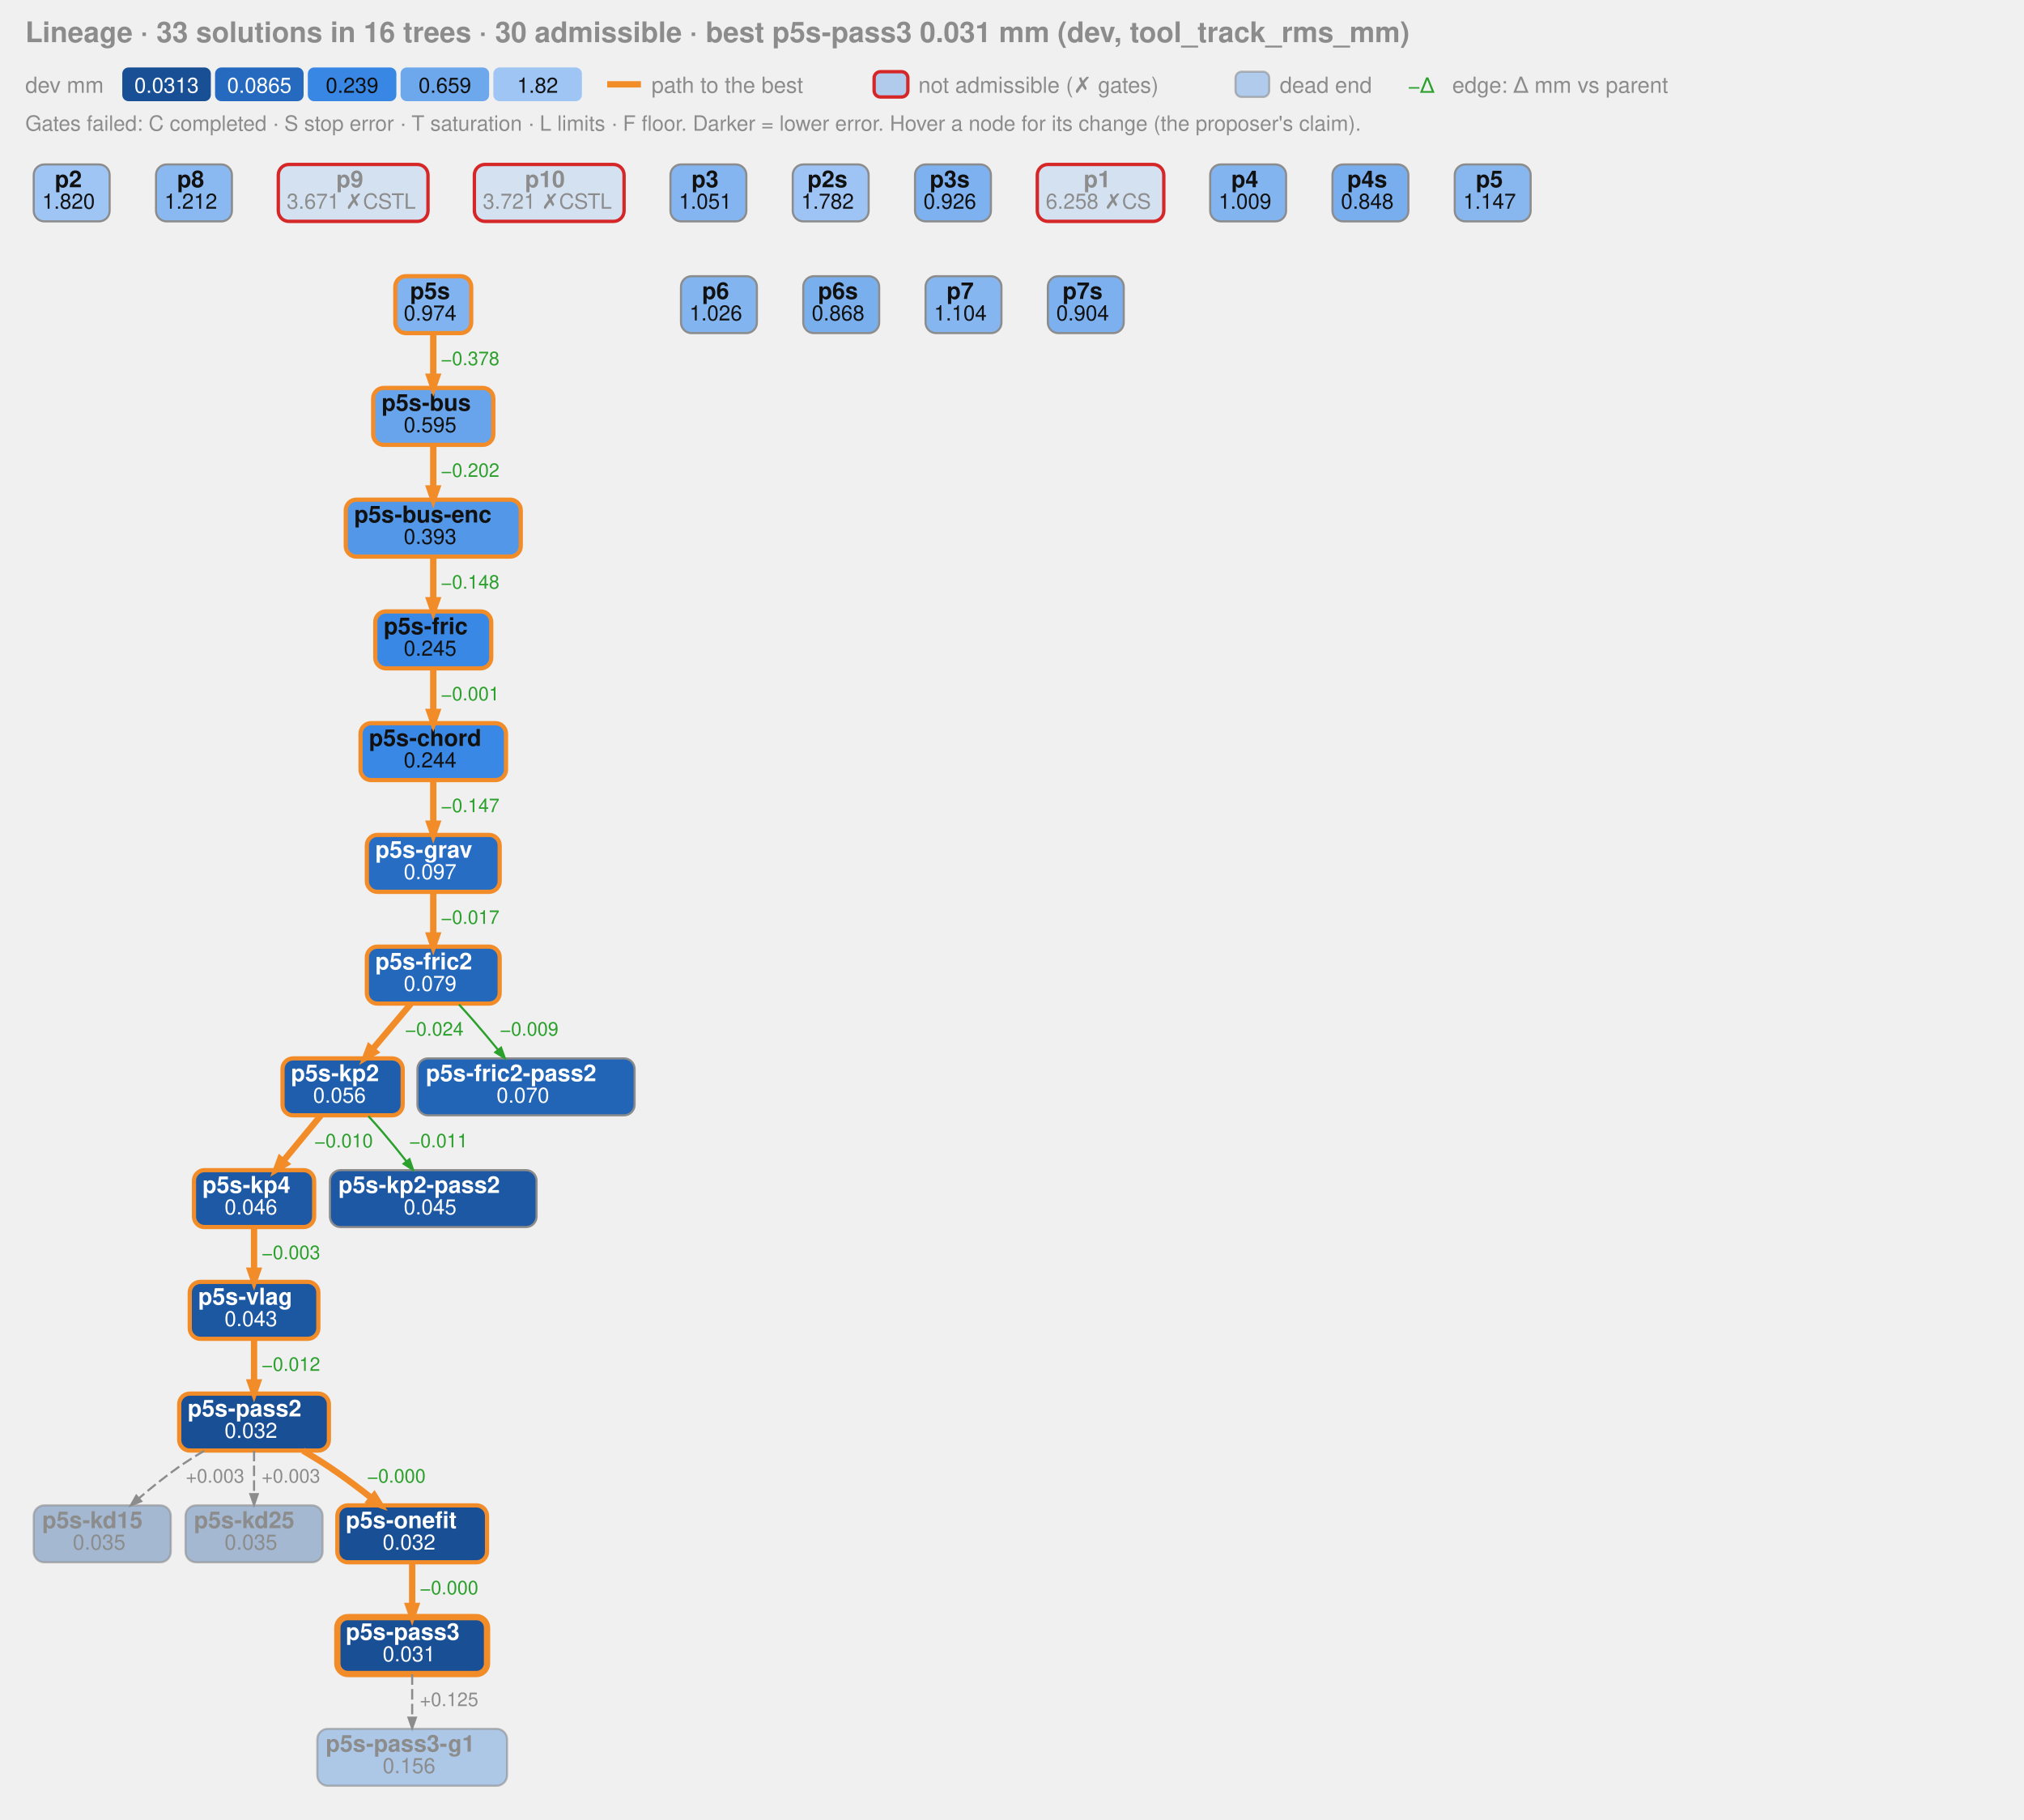
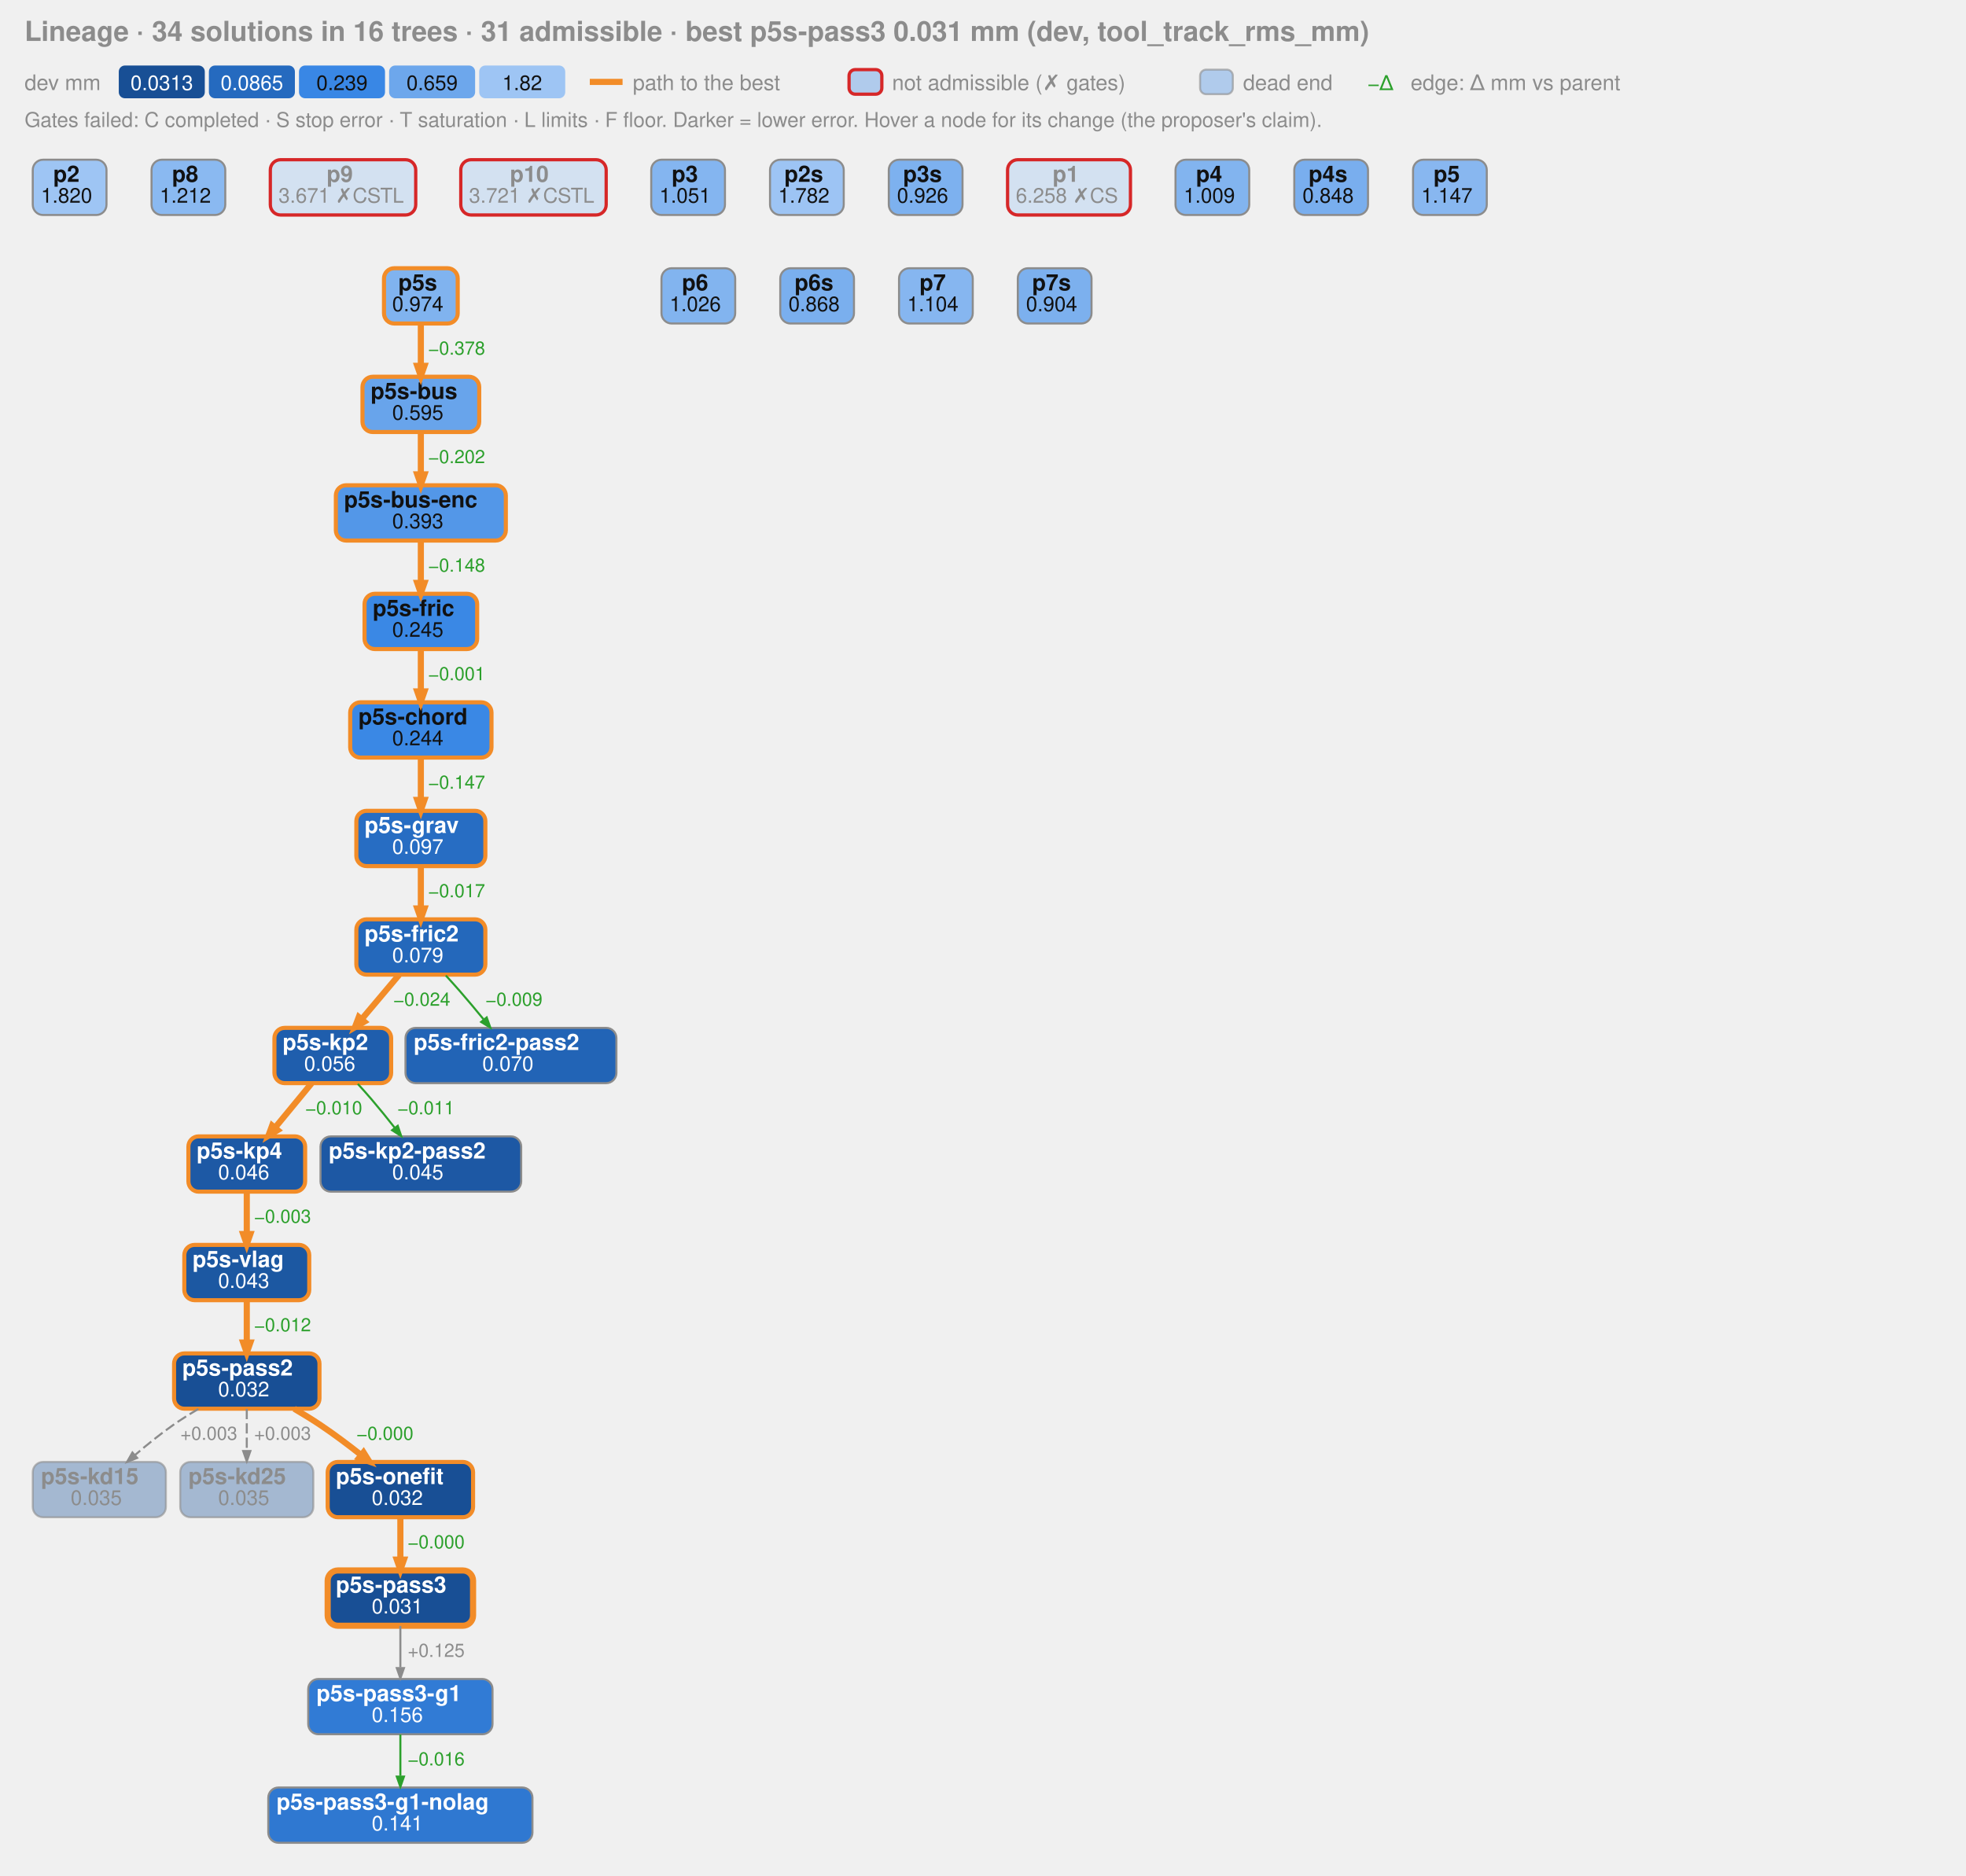
- <svg xmlns="http://www.w3.org/2000/svg" xmlns:xlink="http://www.w3.org/1999/xlink" width="960" height="863" viewBox="0 0 960 863" font-family="Helvetica, Arial, 'Liberation Sans', 'Nimbus Sans', sans-serif" font-size="11" fill="#8c8c8c" role="img" aria-label="Lineage · 33 solutions in 16 trees · 30 admissible · best p5s-pass3 0.031 mm (dev, tool_track_rms_mm)">
-   <text x="12.0" y="20.0" font-size="13.5" font-weight="600">Lineage · 33 solutions in 16 trees · 30 admissible · best p5s-pass3 0.031 mm (dev, tool_track_rms_mm)</text>
+ <svg xmlns="http://www.w3.org/2000/svg" xmlns:xlink="http://www.w3.org/1999/xlink" width="960" height="916" viewBox="0 0 960 916" font-family="Helvetica, Arial, 'Liberation Sans', 'Nimbus Sans', sans-serif" font-size="11" fill="#8c8c8c" role="img" aria-label="Lineage · 34 solutions in 16 trees · 31 admissible · best p5s-pass3 0.031 mm (dev, tool_track_rms_mm)">
+   <text x="12.0" y="20.0" font-size="13.5" font-weight="600">Lineage · 34 solutions in 16 trees · 31 admissible · best p5s-pass3 0.031 mm (dev, tool_track_rms_mm)</text>
  <text x="12.0" y="44.0" font-size="10.5">dev mm</text>
  <rect x="58.0" y="32.0" width="42" height="16" rx="3" fill="#184f95" />
  <text x="79.0" y="44.0" fill="#ffffff" font-size="10" text-anchor="middle">0.0313</text>
  <rect x="102.0" y="32.0" width="42" height="16" rx="3" fill="#256abf" />
  <text x="123.0" y="44.0" fill="#ffffff" font-size="10" text-anchor="middle">0.0865</text>
  <rect x="146.0" y="32.0" width="42" height="16" rx="3" fill="#3987e5" />
  <text x="167.0" y="44.0" fill="#111111" font-size="10" text-anchor="middle">0.239</text>
  <rect x="190.0" y="32.0" width="42" height="16" rx="3" fill="#6da7ec" />
  <text x="211.0" y="44.0" fill="#111111" font-size="10" text-anchor="middle">0.659</text>
  <rect x="234.0" y="32.0" width="42" height="16" rx="3" fill="#9ec5f4" />
  <text x="255.0" y="44.0" fill="#111111" font-size="10" text-anchor="middle">1.82</text>
  <line x1="288.0" x2="304.0" y1="40.0" y2="40.0" stroke="#f28c28" stroke-width="3" />
  <text x="309.0" y="44.0" font-size="10.5">path to the best</text>
  <rect x="414.6" y="34.0" width="16" height="12" rx="3" fill="#3987e5" fill-opacity="0.35" stroke="#d62728" stroke-width="1.6" />
  <text x="435.6" y="44.0" font-size="10.5">not admissible (✗ gates)</text>
  <rect x="586.0" y="34.0" width="16" height="12" rx="3" fill="#3987e5" fill-opacity="0.35" stroke="#8c8c8c" stroke-opacity="0.6" />
  <text x="607.0" y="44.0" font-size="10.5">dead end</text>
  <text x="667.8" y="44.0" fill="#2ca02c" font-size="10">−Δ</text>
  <text x="688.8" y="44.0" font-size="10.5">edge: Δ mm vs parent</text>
  <text x="12.0" y="62.0" font-size="10">Gates failed: C completed · S stop error · T saturation · L limits · F floor. Darker = lower error. Hover a node for its change (the proposer's claim).</text>
  <g transform="translate(12.0 74.0)">
    <g class="graph" transform="scale(1 1) rotate(0) translate(4 31)">
      <g class="node">
        <a xlink:title="#1 p2 · 1.820 mm · admissible · change: the trajectory's column (as built), board PD">
          <rect fill="#9ec5f4" stroke="#8c8c8c" x="0" y="-27" width="36" height="27" rx="5" />
          <text x="10" y="-16.2" font-weight="bold" fill="#111111">p2</text>
          <text x="4" y="-6" font-size="10" fill="#111111">1.820</text>
        </a>
      </g>
    </g>
  </g>
  <g transform="translate(70.0 74.0)">
    <g class="graph" transform="scale(1 1) rotate(0) translate(4 31)">
      <g class="node">
        <a xlink:title="#2 p8 · 1.212 mm · admissible · change: model at plan time, host spring + board damper">
          <rect fill="#8ab9f1" stroke="#8c8c8c" x="0" y="-27" width="36" height="27" rx="5" />
          <text x="10" y="-16.2" font-weight="bold" fill="#111111">p8</text>
          <text x="4" y="-6" font-size="10" fill="#111111">1.212</text>
        </a>
      </g>
    </g>
  </g>
  <g transform="translate(128.0 74.0)">
    <g class="graph" transform="scale(1 1) rotate(0) translate(4 31)">
      <g class="node inadmissible">
        <a xlink:title="#3 p9 · 3.671 mm · not admissible: completed 25 tasks, stop_error_max_mm 11 tasks, saturation_share_pct 17 tasks, limit_violations 33 tasks · change: model at the host on the measured state, computed torque on the host">
          <rect fill="#9ec5f4" fill-opacity="0.35" stroke="#d62728" stroke-width="1.6" x="0" y="-27" width="71" height="27" rx="5" />
          <text x="27.5" y="-16.2" font-weight="bold" fill="#8c8c8c">p9</text>
          <text x="4" y="-6" font-size="10" fill="#8c8c8c">3.671 ✗CSTL</text>
        </a>
      </g>
    </g>
  </g>
  <g transform="translate(221.0 74.0)">
    <g class="graph" transform="scale(1 1) rotate(0) translate(4 31)">
      <g class="node inadmissible">
        <a xlink:title="#4 p10 · 3.721 mm · not admissible: completed 28 tasks, stop_error_max_mm 17 tasks, saturation_share_pct 19 tasks, limit_violations 32 tasks · change: model at plan time, PD on the host">
          <rect fill="#9ec5f4" fill-opacity="0.35" stroke="#d62728" stroke-width="1.6" x="0" y="-27" width="71" height="27" rx="5" />
          <text x="24" y="-16.2" font-weight="bold" fill="#8c8c8c">p10</text>
          <text x="4" y="-6" font-size="10" fill="#8c8c8c">3.721 ✗CSTL</text>
        </a>
      </g>
    </g>
  </g>
  <g transform="translate(314.0 74.0)">
    <g class="graph" transform="scale(1 1) rotate(0) translate(4 31)">
      <g class="node">
        <a xlink:title="#5 p3 · 1.051 mm · admissible · change: model at plan time, board PD, the datasheet's lookahead">
          <rect fill="#84b5f0" stroke="#8c8c8c" x="0" y="-27" width="36" height="27" rx="5" />
          <text x="10" y="-16.2" font-weight="bold" fill="#111111">p3</text>
          <text x="4" y="-6" font-size="10" fill="#111111">1.051</text>
        </a>
      </g>
    </g>
  </g>
  <g transform="translate(372.0 74.0)">
    <g class="graph" transform="scale(1 1) rotate(0) translate(4 31)">
      <g class="node">
        <a xlink:title="#6 p2s · 1.782 mm · admissible · change: the trajectory's column (as built), board PD, secant_mid_ff">
          <rect fill="#9dc4f4" stroke="#8c8c8c" x="0" y="-27" width="36" height="27" rx="5" />
          <text x="7" y="-16.2" font-weight="bold" fill="#111111">p2s</text>
          <text x="4" y="-6" font-size="10" fill="#111111">1.782</text>
        </a>
      </g>
    </g>
  </g>
  <g transform="translate(430.0 74.0)">
    <g class="graph" transform="scale(1 1) rotate(0) translate(4 31)">
      <g class="node">
        <a xlink:title="#7 p3s · 0.926 mm · admissible · change: model at plan time, board PD, the datasheet's lookahead, secant_mid_ff">
          <rect fill="#7db1ef" stroke="#8c8c8c" x="0" y="-27" width="36" height="27" rx="5" />
          <text x="7" y="-16.2" font-weight="bold" fill="#111111">p3s</text>
          <text x="4" y="-6" font-size="10" fill="#111111">0.926</text>
        </a>
      </g>
    </g>
  </g>
  <g transform="translate(488.0 74.0)">
    <g class="graph" transform="scale(1 1) rotate(0) translate(4 31)">
      <g class="node inadmissible">
        <a xlink:title="#8 p1 · 6.258 mm · not admissible: completed 41 tasks, stop_error_max_mm 41 tasks · change: no feed-forward, board PD, calibrated lookahead">
          <rect fill="#9ec5f4" fill-opacity="0.35" stroke="#d62728" stroke-width="1.6" x="0" y="-27" width="60" height="27" rx="5" />
          <text x="22" y="-16.2" font-weight="bold" fill="#8c8c8c">p1</text>
          <text x="4" y="-6" font-size="10" fill="#8c8c8c">6.258 ✗CS</text>
        </a>
      </g>
    </g>
  </g>
  <g transform="translate(570.0 74.0)">
    <g class="graph" transform="scale(1 1) rotate(0) translate(4 31)">
      <g class="node">
        <a xlink:title="#9 p4 · 1.009 mm · admissible · change: model at plan time, board PD, calibrated lookahead">
          <rect fill="#82b4ef" stroke="#8c8c8c" x="0" y="-27" width="36" height="27" rx="5" />
          <text x="10" y="-16.2" font-weight="bold" fill="#111111">p4</text>
          <text x="4" y="-6" font-size="10" fill="#111111">1.009</text>
        </a>
      </g>
    </g>
  </g>
  <g transform="translate(628.0 74.0)">
    <g class="graph" transform="scale(1 1) rotate(0) translate(4 31)">
      <g class="node">
        <a xlink:title="#10 p4s · 0.848 mm · admissible · change: model at plan time, board PD, calibrated lookahead, secant_mid_ff">
          <rect fill="#79aeee" stroke="#8c8c8c" x="0" y="-27" width="36" height="27" rx="5" />
          <text x="7" y="-16.2" font-weight="bold" fill="#111111">p4s</text>
          <text x="4" y="-6" font-size="10" fill="#111111">0.848</text>
        </a>
      </g>
    </g>
  </g>
  <g transform="translate(686.0 74.0)">
    <g class="graph" transform="scale(1 1) rotate(0) translate(4 31)">
      <g class="node">
        <a xlink:title="#11 p5 · 1.147 mm · admissible · change: model + Coulomb at plan time, board PD, calibrated lookahead">
          <rect fill="#88b7f0" stroke="#8c8c8c" x="0" y="-27" width="36" height="27" rx="5" />
          <text x="10" y="-16.2" font-weight="bold" fill="#111111">p5</text>
          <text x="4" y="-6" font-size="10" fill="#111111">1.147</text>
        </a>
      </g>
    </g>
  </g>
  <g transform="translate(12.0 127.0)">
-     <g class="graph" transform="scale(1 1) rotate(0) translate(4 720)">
+     <g class="graph" transform="scale(1 1) rotate(0) translate(4 773)">
      <g class="node path">
        <a xlink:title="#12 p5s · 0.974 mm · admissible · change: model + Coulomb at plan time, board PD, calibrated lookahead, secant_mid_ff">
-           <rect fill="#80b3ef" stroke="#f28c28" stroke-width="2" x="171.5" y="-716" width="36" height="27" rx="5" />
-           <text x="178.5" y="-705.2" font-weight="bold" fill="#111111">p5s</text>
-           <text x="175.5" y="-695" font-size="10" fill="#111111">0.974</text>
+           <rect fill="#80b3ef" stroke="#f28c28" stroke-width="2" x="171.5" y="-769" width="36" height="27" rx="5" />
+           <text x="178.5" y="-758.2" font-weight="bold" fill="#111111">p5s</text>
+           <text x="175.5" y="-748" font-size="10" fill="#111111">0.974</text>
        </a>
      </g>
      <g class="node path">
        <a xlink:title="#17 p5s-bus · 0.595 mm · admissible · parent p5s · change: lookahead = the deployment's bus command delay per joint, not the friction-inflated calibration (Coulomb is already in the ff)">
-           <rect fill="#68a4eb" stroke="#f28c28" stroke-width="2" x="161" y="-663" width="57" height="27" rx="5" />
-           <text x="165" y="-652.2" font-weight="bold" fill="#111111">p5s-bus</text>
-           <text x="175.5" y="-642" font-size="10" fill="#111111">0.595</text>
+           <rect fill="#68a4eb" stroke="#f28c28" stroke-width="2" x="161" y="-716" width="57" height="27" rx="5" />
+           <text x="165" y="-705.2" font-weight="bold" fill="#111111">p5s-bus</text>
+           <text x="175.5" y="-695" font-size="10" fill="#111111">0.595</text>
+         </a>
+       </g>
+       <g class="edge path">
+         <path fill="none" stroke="#f28c28" stroke-width="3" d="M189.5,-741.89C189.5,-735.81 189.5,-728.4 189.5,-721.71" />
+         <polygon fill="#f28c28" stroke="#f28c28" stroke-width="3" points="191.25,-721.32 189.5,-716.32 187.75,-721.32 191.25,-721.32" />
+         <text text-anchor="middle" x="207" y="-726.8" font-size="9" fill="#2ca02c">−0.378</text>
+       </g>
+       <g class="node path">
+         <a xlink:title="#18 p5s-bus-enc · 0.393 mm · admissible · parent p5s-bus · change: lookahead = bus delay minus the board's own lead (encoder delay + one board tick, 0.75 ms), from the deployment's board fields">
+           <rect fill="#5397e8" stroke="#f28c28" stroke-width="2" x="148" y="-663" width="83" height="27" rx="5" />
+           <text x="152" y="-652.2" font-weight="bold" fill="#111111">p5s-bus-enc</text>
+           <text x="175.5" y="-642" font-size="10" fill="#111111">0.393</text>
        </a>
      </g>
      <g class="edge path">
        <path fill="none" stroke="#f28c28" stroke-width="3" d="M189.5,-688.89C189.5,-682.81 189.5,-675.4 189.5,-668.71" />
        <polygon fill="#f28c28" stroke="#f28c28" stroke-width="3" points="191.25,-668.32 189.5,-663.32 187.75,-668.32 191.25,-668.32" />
-         <text text-anchor="middle" x="207" y="-673.8" font-size="9" fill="#2ca02c">−0.378</text>
-       </g>
-       <g class="node path">
-         <a xlink:title="#18 p5s-bus-enc · 0.393 mm · admissible · parent p5s-bus · change: lookahead = bus delay minus the board's own lead (encoder delay + one board tick, 0.75 ms), from the deployment's board fields">
-           <rect fill="#5397e8" stroke="#f28c28" stroke-width="2" x="148" y="-610" width="83" height="27" rx="5" />
-           <text x="152" y="-599.2" font-weight="bold" fill="#111111">p5s-bus-enc</text>
-           <text x="175.5" y="-589" font-size="10" fill="#111111">0.393</text>
+         <text text-anchor="middle" x="207" y="-673.8" font-size="9" fill="#2ca02c">−0.202</text>
+       </g>
+       <g class="node path">
+         <a xlink:title="#19 p5s-fric · 0.245 mm · admissible · parent p5s-bus-enc · change: friction ff = per-joint Coulomb tanh(qd/vs) + viscous identified from p5s-bus-enc's dev run records, replacing the given model's Coulomb">
+           <rect fill="#3a88e5" stroke="#f28c28" stroke-width="2" x="162" y="-610" width="55" height="27" rx="5" />
+           <text x="166" y="-599.2" font-weight="bold" fill="#111111">p5s-fric</text>
+           <text x="175.5" y="-589" font-size="10" fill="#111111">0.245</text>
        </a>
      </g>
      <g class="edge path">
        <path fill="none" stroke="#f28c28" stroke-width="3" d="M189.5,-635.89C189.5,-629.81 189.5,-622.4 189.5,-615.71" />
        <polygon fill="#f28c28" stroke="#f28c28" stroke-width="3" points="191.25,-615.32 189.5,-610.32 187.75,-615.32 191.25,-615.32" />
-         <text text-anchor="middle" x="207" y="-620.8" font-size="9" fill="#2ca02c">−0.202</text>
-       </g>
-       <g class="node path">
-         <a xlink:title="#19 p5s-fric · 0.245 mm · admissible · parent p5s-bus-enc · change: friction ff = per-joint Coulomb tanh(qd/vs) + viscous identified from p5s-bus-enc's dev run records, replacing the given model's Coulomb">
-           <rect fill="#3a88e5" stroke="#f28c28" stroke-width="2" x="162" y="-557" width="55" height="27" rx="5" />
-           <text x="166" y="-546.2" font-weight="bold" fill="#111111">p5s-fric</text>
-           <text x="175.5" y="-536" font-size="10" fill="#111111">0.245</text>
+         <text text-anchor="middle" x="207" y="-620.8" font-size="9" fill="#2ca02c">−0.148</text>
+       </g>
+       <g class="node path">
+         <a xlink:title="#20 p5s-chord · 0.244 mm · admissible · parent p5s-fric · change: position sent = sample - a(s+T/2)·T²/12: the board's straight walk over a host period becomes the least-squares line of the curve, not its …">
+           <rect fill="#3a88e5" stroke="#f28c28" stroke-width="2" x="155" y="-557" width="69" height="27" rx="5" />
+           <text x="159" y="-546.2" font-weight="bold" fill="#111111">p5s-chord</text>
+           <text x="175.5" y="-536" font-size="10" fill="#111111">0.244</text>
        </a>
      </g>
      <g class="edge path">
        <path fill="none" stroke="#f28c28" stroke-width="3" d="M189.5,-582.89C189.5,-576.81 189.5,-569.4 189.5,-562.71" />
        <polygon fill="#f28c28" stroke="#f28c28" stroke-width="3" points="191.25,-562.32 189.5,-557.32 187.75,-562.32 191.25,-562.32" />
-         <text text-anchor="middle" x="207" y="-567.8" font-size="9" fill="#2ca02c">−0.148</text>
-       </g>
-       <g class="node path">
-         <a xlink:title="#20 p5s-chord · 0.244 mm · admissible · parent p5s-fric · change: position sent = sample - a(s+T/2)·T²/12: the board's straight walk over a host period becomes the least-squares line of the curve, not its …">
-           <rect fill="#3a88e5" stroke="#f28c28" stroke-width="2" x="155" y="-504" width="69" height="27" rx="5" />
-           <text x="159" y="-493.2" font-weight="bold" fill="#111111">p5s-chord</text>
-           <text x="175.5" y="-483" font-size="10" fill="#111111">0.244</text>
+         <text text-anchor="middle" x="207" y="-567.8" font-size="9" fill="#2ca02c">−0.001</text>
+       </g>
+       <g class="node path">
+         <a xlink:title="#21 p5s-grav · 0.097 mm · admissible · parent p5s-chord · change: ff minus a gravity-shaped torque error per joint, fitted from p5s-chord's dev joint errors (kp·e + kd·ė on sin/cos of q2, q2+q3, q2+q3+q4, …">
+           <rect fill="#276dc3" stroke="#f28c28" stroke-width="2" x="158" y="-504" width="63" height="27" rx="5" />
+           <text x="162" y="-493.2" font-weight="bold" fill="#ffffff">p5s-grav</text>
+           <text x="175.5" y="-483" font-size="10" fill="#ffffff">0.097</text>
        </a>
      </g>
      <g class="edge path">
        <path fill="none" stroke="#f28c28" stroke-width="3" d="M189.5,-529.89C189.5,-523.81 189.5,-516.4 189.5,-509.71" />
        <polygon fill="#f28c28" stroke="#f28c28" stroke-width="3" points="191.25,-509.32 189.5,-504.32 187.75,-509.32 191.25,-509.32" />
-         <text text-anchor="middle" x="207" y="-514.8" font-size="9" fill="#2ca02c">−0.001</text>
-       </g>
-       <g class="node path">
-         <a xlink:title="#21 p5s-grav · 0.097 mm · admissible · parent p5s-chord · change: ff minus a gravity-shaped torque error per joint, fitted from p5s-chord's dev joint errors (kp·e + kd·ė on sin/cos of q2, q2+q3, q2+q3+q4, …">
-           <rect fill="#276dc3" stroke="#f28c28" stroke-width="2" x="158" y="-451" width="63" height="27" rx="5" />
-           <text x="162" y="-440.2" font-weight="bold" fill="#ffffff">p5s-grav</text>
-           <text x="175.5" y="-430" font-size="10" fill="#ffffff">0.097</text>
+         <text text-anchor="middle" x="207" y="-514.8" font-size="9" fill="#2ca02c">−0.147</text>
+       </g>
+       <g class="node path">
+         <a xlink:title="#22 p5s-fric2 · 0.079 mm · admissible · parent p5s-grav · change: friction correction in target qd (odd multi-scale tanh basis + qd), fitted from p5s-grav's dev joint errors (kp·e + kd·ė), subtracted from …">
+           <rect fill="#2468bb" stroke="#f28c28" stroke-width="2" x="158" y="-451" width="63" height="27" rx="5" />
+           <text x="162" y="-440.2" font-weight="bold" fill="#ffffff">p5s-fric2</text>
+           <text x="175.5" y="-430" font-size="10" fill="#ffffff">0.079</text>
        </a>
      </g>
      <g class="edge path">
        <path fill="none" stroke="#f28c28" stroke-width="3" d="M189.5,-476.89C189.5,-470.81 189.5,-463.4 189.5,-456.71" />
        <polygon fill="#f28c28" stroke="#f28c28" stroke-width="3" points="191.25,-456.32 189.5,-451.32 187.75,-456.32 191.25,-456.32" />
-         <text text-anchor="middle" x="207" y="-461.8" font-size="9" fill="#2ca02c">−0.147</text>
-       </g>
-       <g class="node path">
-         <a xlink:title="#22 p5s-fric2 · 0.079 mm · admissible · parent p5s-grav · change: friction correction in target qd (odd multi-scale tanh basis + qd), fitted from p5s-grav's dev joint errors (kp·e + kd·ė), subtracted from …">
-           <rect fill="#2468bb" stroke="#f28c28" stroke-width="2" x="158" y="-398" width="63" height="27" rx="5" />
-           <text x="162" y="-387.2" font-weight="bold" fill="#ffffff">p5s-fric2</text>
-           <text x="175.5" y="-377" font-size="10" fill="#ffffff">0.079</text>
-         </a>
-       </g>
-       <g class="edge path">
-         <path fill="none" stroke="#f28c28" stroke-width="3" d="M189.5,-423.89C189.5,-417.81 189.5,-410.4 189.5,-403.71" />
-         <polygon fill="#f28c28" stroke="#f28c28" stroke-width="3" points="191.25,-403.32 189.5,-398.32 187.75,-403.32 191.25,-403.32" />
-         <text text-anchor="middle" x="207" y="-408.8" font-size="9" fill="#2ca02c">−0.017</text>
+         <text text-anchor="middle" x="207" y="-461.8" font-size="9" fill="#2ca02c">−0.017</text>
      </g>
      <g class="node path">
        <a xlink:title="#23 p5s-kp2 · 0.056 mm · admissible · parent p5s-fric2 · change: board gains sent with every command: kp x2, kd x sqrt(2) (same damping ratio, bandwidth x1.41) instead of the boards' configured gains">
-           <rect fill="#1f5ead" stroke="#f28c28" stroke-width="2" x="118" y="-345" width="57" height="27" rx="5" />
-           <text x="122" y="-334.2" font-weight="bold" fill="#ffffff">p5s-kp2</text>
-           <text x="132.5" y="-324" font-size="10" fill="#ffffff">0.056</text>
-         </a>
-       </g>
-       <g class="edge path">
-         <path fill="none" stroke="#f28c28" stroke-width="3" d="M178.87,-370.89C173.43,-364.44 166.74,-356.5 160.85,-349.52" />
-         <polygon fill="#f28c28" stroke="#f28c28" stroke-width="3" points="161.87,-348.01 157.31,-345.32 159.19,-350.27 161.87,-348.01" />
-         <text text-anchor="middle" x="190" y="-355.8" font-size="9" fill="#2ca02c">−0.024</text>
+           <rect fill="#1f5ead" stroke="#f28c28" stroke-width="2" x="118" y="-398" width="57" height="27" rx="5" />
+           <text x="122" y="-387.2" font-weight="bold" fill="#ffffff">p5s-kp2</text>
+           <text x="132.5" y="-377" font-size="10" fill="#ffffff">0.056</text>
+         </a>
+       </g>
+       <g class="edge path">
+         <path fill="none" stroke="#f28c28" stroke-width="3" d="M178.87,-423.89C173.43,-417.44 166.74,-409.5 160.85,-402.52" />
+         <polygon fill="#f28c28" stroke="#f28c28" stroke-width="3" points="161.87,-401.01 157.31,-398.32 159.19,-403.27 161.87,-401.01" />
+         <text text-anchor="middle" x="190" y="-408.8" font-size="9" fill="#2ca02c">−0.024</text>
      </g>
      <g class="node">
        <a xlink:title="#27 p5s-fric2-pass2 · 0.070 mm · admissible · parent p5s-fric2 · change: niche (boards' configured gains): second joint-error pass on p5s-fric2's dev runs, gravity shapes + friction basis + own-qdd term fitted jo…">
-           <rect fill="#2264b6" stroke="#8c8c8c" x="182" y="-345" width="103" height="27" rx="5" />
-           <text x="186" y="-334.2" font-weight="bold" fill="#ffffff">p5s-fric2-pass2</text>
-           <text x="219.5" y="-324" font-size="10" fill="#ffffff">0.070</text>
-         </a>
-       </g>
-       <g class="edge">
-         <path fill="none" stroke="#2ca02c" d="M201.68,-370.59C203.97,-368.1 206.33,-365.49 208.5,-363 212.36,-358.57 216.44,-353.69 220.15,-349.15" />
-         <polygon fill="#2ca02c" stroke="#2ca02c" points="221.65,-350.09 223.45,-345.11 218.94,-347.88 221.65,-350.09" />
-         <text text-anchor="middle" x="235" y="-355.8" font-size="9" fill="#2ca02c">−0.009</text>
+           <rect fill="#2264b6" stroke="#8c8c8c" x="182" y="-398" width="103" height="27" rx="5" />
+           <text x="186" y="-387.2" font-weight="bold" fill="#ffffff">p5s-fric2-pass2</text>
+           <text x="219.5" y="-377" font-size="10" fill="#ffffff">0.070</text>
+         </a>
+       </g>
+       <g class="edge">
+         <path fill="none" stroke="#2ca02c" d="M201.68,-423.59C203.97,-421.1 206.33,-418.49 208.5,-416 212.36,-411.57 216.44,-406.69 220.15,-402.15" />
+         <polygon fill="#2ca02c" stroke="#2ca02c" points="221.65,-403.09 223.45,-398.11 218.94,-400.88 221.65,-403.09" />
+         <text text-anchor="middle" x="235" y="-408.8" font-size="9" fill="#2ca02c">−0.009</text>
      </g>
      <g class="node path">
        <a xlink:title="#24 p5s-kp4 · 0.046 mm · admissible · parent p5s-kp2 · change: board kp x4, kd x2 (same damping ratio, bandwidth x2 = 12.6 Hz) instead of x2 / x1.41">
-           <rect fill="#1d59a5" stroke="#f28c28" stroke-width="2" x="76" y="-292" width="57" height="27" rx="5" />
-           <text x="80" y="-281.2" font-weight="bold" fill="#ffffff">p5s-kp4</text>
-           <text x="90.5" y="-271" font-size="10" fill="#ffffff">0.046</text>
-         </a>
-       </g>
-       <g class="edge path">
-         <path fill="none" stroke="#f28c28" stroke-width="3" d="M136.12,-317.89C130.81,-311.44 124.27,-303.5 118.52,-296.52" />
-         <polygon fill="#f28c28" stroke="#f28c28" stroke-width="3" points="119.58,-295.06 115.05,-292.32 116.88,-297.29 119.58,-295.06" />
-         <text text-anchor="middle" x="147" y="-302.8" font-size="9" fill="#2ca02c">−0.010</text>
+           <rect fill="#1d59a5" stroke="#f28c28" stroke-width="2" x="76" y="-345" width="57" height="27" rx="5" />
+           <text x="80" y="-334.2" font-weight="bold" fill="#ffffff">p5s-kp4</text>
+           <text x="90.5" y="-324" font-size="10" fill="#ffffff">0.046</text>
+         </a>
+       </g>
+       <g class="edge path">
+         <path fill="none" stroke="#f28c28" stroke-width="3" d="M136.12,-370.89C130.81,-364.44 124.27,-356.5 118.52,-349.52" />
+         <polygon fill="#f28c28" stroke="#f28c28" stroke-width="3" points="119.58,-348.06 115.05,-345.32 116.88,-350.29 119.58,-348.06" />
+         <text text-anchor="middle" x="147" y="-355.8" font-size="9" fill="#2ca02c">−0.010</text>
      </g>
      <g class="node">
        <a xlink:title="#33 p5s-kp2-pass2 · 0.045 mm · admissible · parent p5s-kp2 · change: middle rung (kp x2): second joint-error pass on p5s-kp2's dev runs, gravity shapes + friction basis + own-qdd term, subtracted (as p5s-fric…">
-           <rect fill="#1d58a4" stroke="#8c8c8c" x="140.5" y="-292" width="98" height="27" rx="5" />
-           <text x="144.5" y="-281.2" font-weight="bold" fill="#ffffff">p5s-kp2-pass2</text>
-           <text x="175.5" y="-271" font-size="10" fill="#ffffff">0.045</text>
-         </a>
-       </g>
-       <g class="edge">
-         <path fill="none" stroke="#2ca02c" d="M158.72,-317.63C161.01,-315.13 163.36,-312.51 165.5,-310 169.25,-305.61 173.18,-300.74 176.75,-296.2" />
-         <polygon fill="#2ca02c" stroke="#2ca02c" points="178.22,-297.17 179.92,-292.15 175.46,-295.01 178.22,-297.17" />
-         <text text-anchor="middle" x="192" y="-302.8" font-size="9" fill="#2ca02c">−0.011</text>
+           <rect fill="#1d58a4" stroke="#8c8c8c" x="140.5" y="-345" width="98" height="27" rx="5" />
+           <text x="144.5" y="-334.2" font-weight="bold" fill="#ffffff">p5s-kp2-pass2</text>
+           <text x="175.5" y="-324" font-size="10" fill="#ffffff">0.045</text>
+         </a>
+       </g>
+       <g class="edge">
+         <path fill="none" stroke="#2ca02c" d="M158.72,-370.63C161.01,-368.13 163.36,-365.51 165.5,-363 169.25,-358.61 173.18,-353.74 176.75,-349.2" />
+         <polygon fill="#2ca02c" stroke="#2ca02c" points="178.22,-350.17 179.92,-345.15 175.46,-348.01 178.22,-350.17" />
+         <text text-anchor="middle" x="192" y="-355.8" font-size="9" fill="#2ca02c">−0.011</text>
      </g>
      <g class="node path">
        <a xlink:title="#25 p5s-vlag · 0.043 mm · admissible · parent p5s-kp4 · change: ff minus kd·tau_v·qdd per joint: the board's velocity estimate lags by encoder delay + 1/(2π·filter Hz) (1.3 ms), so its kd term pushes ahe…">
-           <rect fill="#1c58a2" stroke="#f28c28" stroke-width="2" x="74" y="-239" width="61" height="27" rx="5" />
-           <text x="78" y="-228.2" font-weight="bold" fill="#ffffff">p5s-vlag</text>
-           <text x="90.5" y="-218" font-size="10" fill="#ffffff">0.043</text>
+           <rect fill="#1c58a2" stroke="#f28c28" stroke-width="2" x="74" y="-292" width="61" height="27" rx="5" />
+           <text x="78" y="-281.2" font-weight="bold" fill="#ffffff">p5s-vlag</text>
+           <text x="90.5" y="-271" font-size="10" fill="#ffffff">0.043</text>
+         </a>
+       </g>
+       <g class="edge path">
+         <path fill="none" stroke="#f28c28" stroke-width="3" d="M104.5,-317.89C104.5,-311.81 104.5,-304.4 104.5,-297.71" />
+         <polygon fill="#f28c28" stroke="#f28c28" stroke-width="3" points="106.25,-297.32 104.5,-292.32 102.75,-297.32 106.25,-297.32" />
+         <text text-anchor="middle" x="122" y="-302.8" font-size="9" fill="#2ca02c">−0.003</text>
+       </g>
+       <g class="node path">
+         <a xlink:title="#26 p5s-pass2 · 0.032 mm · admissible · parent p5s-vlag · change: second joint-error identification pass at the current gains (kp x4, kd x2): gravity shapes + friction basis fitted jointly on p5s-vlag's de…">
+           <rect fill="#184f95" stroke="#f28c28" stroke-width="2" x="69" y="-239" width="71" height="27" rx="5" />
+           <text x="73" y="-228.2" font-weight="bold" fill="#ffffff">p5s-pass2</text>
+           <text x="90.5" y="-218" font-size="10" fill="#ffffff">0.032</text>
        </a>
      </g>
      <g class="edge path">
        <path fill="none" stroke="#f28c28" stroke-width="3" d="M104.5,-264.89C104.5,-258.81 104.5,-251.4 104.5,-244.71" />
        <polygon fill="#f28c28" stroke="#f28c28" stroke-width="3" points="106.25,-244.32 104.5,-239.32 102.75,-244.32 106.25,-244.32" />
-         <text text-anchor="middle" x="122" y="-249.8" font-size="9" fill="#2ca02c">−0.003</text>
-       </g>
-       <g class="node path">
-         <a xlink:title="#26 p5s-pass2 · 0.032 mm · admissible · parent p5s-vlag · change: second joint-error identification pass at the current gains (kp x4, kd x2): gravity shapes + friction basis fitted jointly on p5s-vlag's de…">
-           <rect fill="#184f95" stroke="#f28c28" stroke-width="2" x="69" y="-186" width="71" height="27" rx="5" />
-           <text x="73" y="-175.2" font-weight="bold" fill="#ffffff">p5s-pass2</text>
-           <text x="90.5" y="-165" font-size="10" fill="#ffffff">0.032</text>
-         </a>
-       </g>
-       <g class="edge path">
-         <path fill="none" stroke="#f28c28" stroke-width="3" d="M104.5,-211.89C104.5,-205.81 104.5,-198.4 104.5,-191.71" />
-         <polygon fill="#f28c28" stroke="#f28c28" stroke-width="3" points="106.25,-191.32 104.5,-186.32 102.75,-191.32 106.25,-191.32" />
-         <text text-anchor="middle" x="122" y="-196.8" font-size="9" fill="#2ca02c">−0.012</text>
+         <text text-anchor="middle" x="122" y="-249.8" font-size="9" fill="#2ca02c">−0.012</text>
      </g>
      <g class="node dead">
        <a xlink:title="#28 p5s-kd15 · 0.035 mm · admissible · parent p5s-pass2 · dead end · change: kd x1.5 instead of x2 at kp x4 (zeta 0.50 -&gt; 0.37): less kd times the 2^14-count velocity estimate">
-           <rect fill="#195299" fill-opacity="0.35" stroke="#8c8c8c" stroke-opacity="0.6" x="0" y="-133" width="65" height="27" rx="5" />
-           <text x="4" y="-122.2" font-weight="bold" fill="#8c8c8c">p5s-kd15</text>
-           <text x="18.5" y="-112" font-size="10" fill="#8c8c8c">0.035</text>
-         </a>
-       </g>
-       <g class="edge">
-         <path fill="none" stroke="#8c8c8c" stroke-dasharray="5,2" d="M80.87,-158.88C76.67,-156.4 72.39,-153.72 68.5,-151 62.17,-146.58 55.63,-141.27 49.88,-136.34" />
-         <polygon fill="#8c8c8c" stroke="#8c8c8c" points="50.96,-134.96 46.04,-133 48.66,-137.6 50.96,-134.96" />
-         <text text-anchor="middle" x="86" y="-143.8" font-size="9" fill="#8c8c8c">+0.003</text>
+           <rect fill="#195299" fill-opacity="0.35" stroke="#8c8c8c" stroke-opacity="0.6" x="0" y="-186" width="65" height="27" rx="5" />
+           <text x="4" y="-175.2" font-weight="bold" fill="#8c8c8c">p5s-kd15</text>
+           <text x="18.5" y="-165" font-size="10" fill="#8c8c8c">0.035</text>
+         </a>
+       </g>
+       <g class="edge">
+         <path fill="none" stroke="#8c8c8c" stroke-dasharray="5,2" d="M80.87,-211.88C76.67,-209.4 72.39,-206.72 68.5,-204 62.17,-199.58 55.63,-194.27 49.88,-189.34" />
+         <polygon fill="#8c8c8c" stroke="#8c8c8c" points="50.96,-187.96 46.04,-186 48.66,-190.6 50.96,-187.96" />
+         <text text-anchor="middle" x="86" y="-196.8" font-size="9" fill="#8c8c8c">+0.003</text>
      </g>
      <g class="node dead">
        <a xlink:title="#29 p5s-kd25 · 0.035 mm · admissible · parent p5s-pass2 · dead end · change: kd x2.5 instead of x2 at kp x4 (zeta 0.50 -&gt; 0.62): p5s-kd15 showed damping is worth more than the kd buzz it brings">
-           <rect fill="#195299" fill-opacity="0.35" stroke="#8c8c8c" stroke-opacity="0.6" x="72" y="-133" width="65" height="27" rx="5" />
-           <text x="76" y="-122.2" font-weight="bold" fill="#8c8c8c">p5s-kd25</text>
-           <text x="90.5" y="-112" font-size="10" fill="#8c8c8c">0.035</text>
-         </a>
-       </g>
-       <g class="edge">
-         <path fill="none" stroke="#8c8c8c" stroke-dasharray="5,2" d="M104.5,-158.89C104.5,-152.81 104.5,-145.4 104.5,-138.71" />
-         <polygon fill="#8c8c8c" stroke="#8c8c8c" points="106.25,-138.32 104.5,-133.32 102.75,-138.32 106.25,-138.32" />
-         <text text-anchor="middle" x="122" y="-143.8" font-size="9" fill="#8c8c8c">+0.003</text>
+           <rect fill="#195299" fill-opacity="0.35" stroke="#8c8c8c" stroke-opacity="0.6" x="72" y="-186" width="65" height="27" rx="5" />
+           <text x="76" y="-175.2" font-weight="bold" fill="#8c8c8c">p5s-kd25</text>
+           <text x="90.5" y="-165" font-size="10" fill="#8c8c8c">0.035</text>
+         </a>
+       </g>
+       <g class="edge">
+         <path fill="none" stroke="#8c8c8c" stroke-dasharray="5,2" d="M104.5,-211.89C104.5,-205.81 104.5,-198.4 104.5,-191.71" />
+         <polygon fill="#8c8c8c" stroke="#8c8c8c" points="106.25,-191.32 104.5,-186.32 102.75,-191.32 106.25,-191.32" />
+         <text text-anchor="middle" x="122" y="-196.8" font-size="9" fill="#8c8c8c">+0.003</text>
      </g>
      <g class="node path">
        <a xlink:title="#30 p5s-onefit · 0.032 mm · admissible · parent p5s-pass2 · change: same controller with the four stacked fits merged into one model.json (one friction basis, one gravity basis; exact sum, no new data) and o…">
-           <rect fill="#184f95" stroke="#f28c28" stroke-width="2" x="144" y="-133" width="71" height="27" rx="5" />
-           <text x="148" y="-122.2" font-weight="bold" fill="#ffffff">p5s-onefit</text>
-           <text x="165.5" y="-112" font-size="10" fill="#ffffff">0.032</text>
-         </a>
-       </g>
-       <g class="edge path">
-         <path fill="none" stroke="#f28c28" stroke-width="3" d="M127.66,-158.98C131.99,-156.45 136.44,-153.72 140.5,-151 147.11,-146.57 154.05,-141.35 160.2,-136.49" />
-         <polygon fill="#f28c28" stroke="#f28c28" stroke-width="3" points="161.51,-137.69 164.33,-133.2 159.33,-134.95 161.51,-137.69" />
-         <text text-anchor="middle" x="172" y="-143.8" font-size="9" fill="#2ca02c">−0.000</text>
+           <rect fill="#184f95" stroke="#f28c28" stroke-width="2" x="144" y="-186" width="71" height="27" rx="5" />
+           <text x="148" y="-175.2" font-weight="bold" fill="#ffffff">p5s-onefit</text>
+           <text x="165.5" y="-165" font-size="10" fill="#ffffff">0.032</text>
+         </a>
+       </g>
+       <g class="edge path">
+         <path fill="none" stroke="#f28c28" stroke-width="3" d="M127.66,-211.98C131.99,-209.45 136.44,-206.72 140.5,-204 147.11,-199.57 154.05,-194.35 160.2,-189.49" />
+         <polygon fill="#f28c28" stroke="#f28c28" stroke-width="3" points="161.51,-190.69 164.33,-186.2 159.33,-187.95 161.51,-190.69" />
+         <text text-anchor="middle" x="172" y="-196.8" font-size="9" fill="#2ca02c">−0.000</text>
      </g>
      <g class="node best path">
        <a xlink:title="#31 p5s-pass3 · 0.031 mm · admissible · parent p5s-onefit · change: identification pass 3 (identify_pass.py on p5s-onefit's dev runs), added into model.json">
-           <rect fill="#184f95" stroke="#f28c28" stroke-width="3" x="144" y="-80" width="71" height="27" rx="5" />
-           <text x="148" y="-69.2" font-weight="bold" fill="#ffffff">p5s-pass3</text>
-           <text x="165.5" y="-59" font-size="10" fill="#ffffff">0.031</text>
-         </a>
-       </g>
-       <g class="edge path">
-         <path fill="none" stroke="#f28c28" stroke-width="3" d="M179.5,-105.89C179.5,-99.81 179.5,-92.4 179.5,-85.71" />
-         <polygon fill="#f28c28" stroke="#f28c28" stroke-width="3" points="181.25,-85.32 179.5,-80.32 177.75,-85.32 181.25,-85.32" />
-         <text text-anchor="middle" x="197" y="-90.8" font-size="9" fill="#2ca02c">−0.000</text>
-       </g>
-       <g class="node dead">
-         <a xlink:title="#32 p5s-pass3-g1 · 0.156 mm · admissible · parent p5s-pass3 · dead end · change: transfer check: the same identified model at the boards' configured gains (kp x1, kd x1) instead of x4 / x2">
-           <rect fill="#317bd5" fill-opacity="0.35" stroke="#8c8c8c" stroke-opacity="0.6" x="134.5" y="-27" width="90" height="27" rx="5" />
-           <text x="138.5" y="-16.2" font-weight="bold" fill="#8c8c8c">p5s-pass3-g1</text>
-           <text x="165.5" y="-6" font-size="10" fill="#8c8c8c">0.156</text>
-         </a>
-       </g>
-       <g class="edge">
-         <path fill="none" stroke="#8c8c8c" stroke-dasharray="5,2" d="M179.5,-52.89C179.5,-46.81 179.5,-39.4 179.5,-32.71" />
-         <polygon fill="#8c8c8c" stroke="#8c8c8c" points="181.25,-32.32 179.5,-27.32 177.75,-32.32 181.25,-32.32" />
-         <text text-anchor="middle" x="197" y="-37.8" font-size="9" fill="#8c8c8c">+0.125</text>
+           <rect fill="#184f95" stroke="#f28c28" stroke-width="3" x="144" y="-133" width="71" height="27" rx="5" />
+           <text x="148" y="-122.2" font-weight="bold" fill="#ffffff">p5s-pass3</text>
+           <text x="165.5" y="-112" font-size="10" fill="#ffffff">0.031</text>
+         </a>
+       </g>
+       <g class="edge path">
+         <path fill="none" stroke="#f28c28" stroke-width="3" d="M179.5,-158.89C179.5,-152.81 179.5,-145.4 179.5,-138.71" />
+         <polygon fill="#f28c28" stroke="#f28c28" stroke-width="3" points="181.25,-138.32 179.5,-133.32 177.75,-138.32 181.25,-138.32" />
+         <text text-anchor="middle" x="197" y="-143.8" font-size="9" fill="#2ca02c">−0.000</text>
+       </g>
+       <g class="node">
+         <a xlink:title="#32 p5s-pass3-g1 · 0.156 mm · admissible · parent p5s-pass3 · change: transfer check: the same identified model at the boards' configured gains (kp x1, kd x1) instead of x4 / x2">
+           <rect fill="#317bd5" stroke="#8c8c8c" x="134.5" y="-80" width="90" height="27" rx="5" />
+           <text x="138.5" y="-69.2" font-weight="bold" fill="#ffffff">p5s-pass3-g1</text>
+           <text x="165.5" y="-59" font-size="10" fill="#ffffff">0.156</text>
+         </a>
+       </g>
+       <g class="edge">
+         <path fill="none" stroke="#8c8c8c" d="M179.5,-105.89C179.5,-99.81 179.5,-92.4 179.5,-85.71" />
+         <polygon fill="#8c8c8c" stroke="#8c8c8c" points="181.25,-85.32 179.5,-80.32 177.75,-85.32 181.25,-85.32" />
+         <text text-anchor="middle" x="197" y="-90.8" font-size="9" fill="#8c8c8c">+0.125</text>
+       </g>
+       <g class="node">
+         <a xlink:title="#34 p5s-pass3-g1-nolag · 0.141 mm · admissible · parent p5s-pass3-g1 · change: transfer check, part 2: drop the kd·1.3 ms·qdd term at the configured gains (is it the static prediction the 6 Hz loop never reaches that b…">
+           <rect fill="#2f78d1" stroke="#8c8c8c" x="115" y="-27" width="129" height="27" rx="5" />
+           <text x="119" y="-16.2" font-weight="bold" fill="#ffffff">p5s-pass3-g1-nolag</text>
+           <text x="165.5" y="-6" font-size="10" fill="#ffffff">0.141</text>
+         </a>
+       </g>
+       <g class="edge">
+         <path fill="none" stroke="#2ca02c" d="M179.5,-52.89C179.5,-46.81 179.5,-39.4 179.5,-32.71" />
+         <polygon fill="#2ca02c" stroke="#2ca02c" points="181.25,-32.32 179.5,-27.32 177.75,-32.32 181.25,-32.32" />
+         <text text-anchor="middle" x="197" y="-37.8" font-size="9" fill="#2ca02c">−0.016</text>
      </g>
    </g>
  </g>
  <g transform="translate(319.0 127.0)">
    <g class="graph" transform="scale(1 1) rotate(0) translate(4 31)">
      <g class="node">
        <a xlink:title="#13 p6 · 1.026 mm · admissible · change: model at the host on the measured state, board PD, calibrated lookahead">
          <rect fill="#82b4ef" stroke="#8c8c8c" x="0" y="-27" width="36" height="27" rx="5" />
          <text x="10" y="-16.2" font-weight="bold" fill="#111111">p6</text>
          <text x="4" y="-6" font-size="10" fill="#111111">1.026</text>
        </a>
      </g>
    </g>
  </g>
  <g transform="translate(377.0 127.0)">
    <g class="graph" transform="scale(1 1) rotate(0) translate(4 31)">
      <g class="node">
        <a xlink:title="#14 p6s · 0.868 mm · admissible · change: model at the host on the measured state, board PD, calibrated lookahead, secant_mid_ff">
          <rect fill="#7aafee" stroke="#8c8c8c" x="0" y="-27" width="36" height="27" rx="5" />
          <text x="7" y="-16.2" font-weight="bold" fill="#111111">p6s</text>
          <text x="4" y="-6" font-size="10" fill="#111111">0.868</text>
        </a>
      </g>
    </g>
  </g>
  <g transform="translate(435.0 127.0)">
    <g class="graph" transform="scale(1 1) rotate(0) translate(4 31)">
      <g class="node">
        <a xlink:title="#15 p7 · 1.104 mm · admissible · change: model at plan time, computed-torque gains re-sent each tick, calibrated lookahead">
          <rect fill="#86b6f0" stroke="#8c8c8c" x="0" y="-27" width="36" height="27" rx="5" />
          <text x="10" y="-16.2" font-weight="bold" fill="#111111">p7</text>
          <text x="4" y="-6" font-size="10" fill="#111111">1.104</text>
        </a>
      </g>
    </g>
  </g>
  <g transform="translate(493.0 127.0)">
    <g class="graph" transform="scale(1 1) rotate(0) translate(4 31)">
      <g class="node">
        <a xlink:title="#16 p7s · 0.904 mm · admissible · change: model at plan time, computed-torque gains re-sent each tick, calibrated lookahead, secant_mid_ff">
          <rect fill="#7cb0ee" stroke="#8c8c8c" x="0" y="-27" width="36" height="27" rx="5" />
          <text x="7" y="-16.2" font-weight="bold" fill="#111111">p7s</text>
          <text x="4" y="-6" font-size="10" fill="#111111">0.904</text>
        </a>
      </g>
    </g>
  </g>
</svg>
